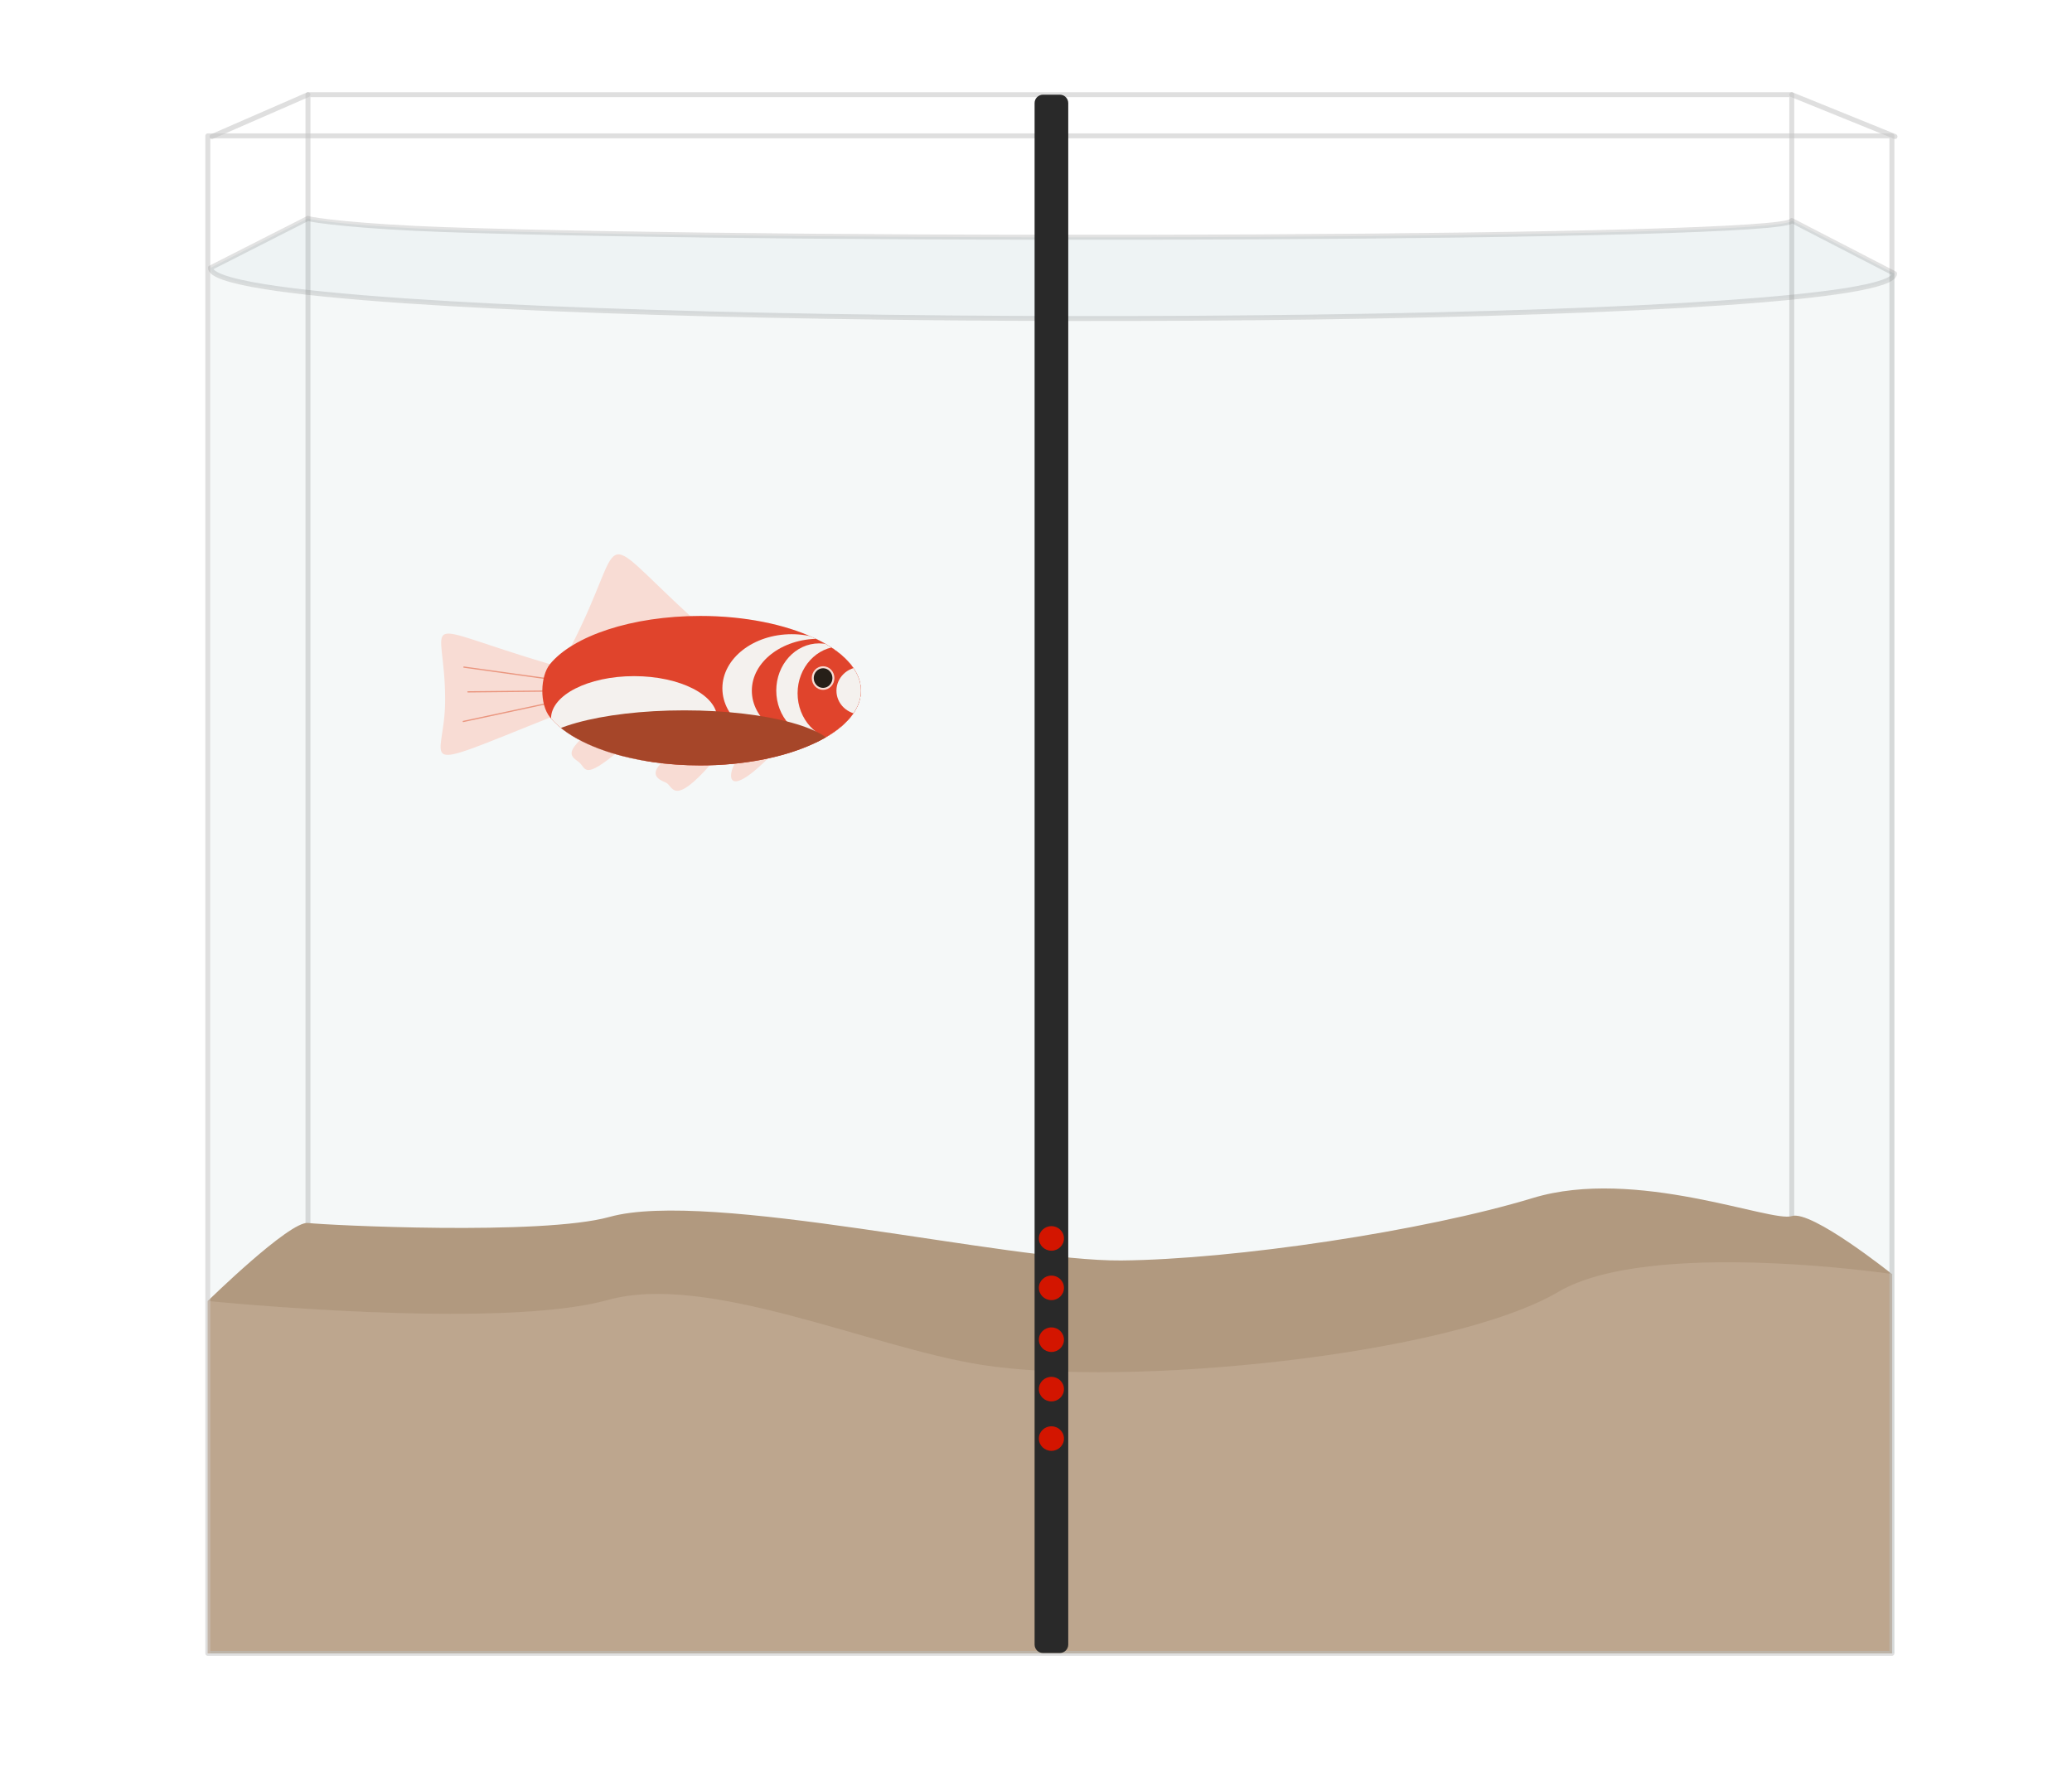
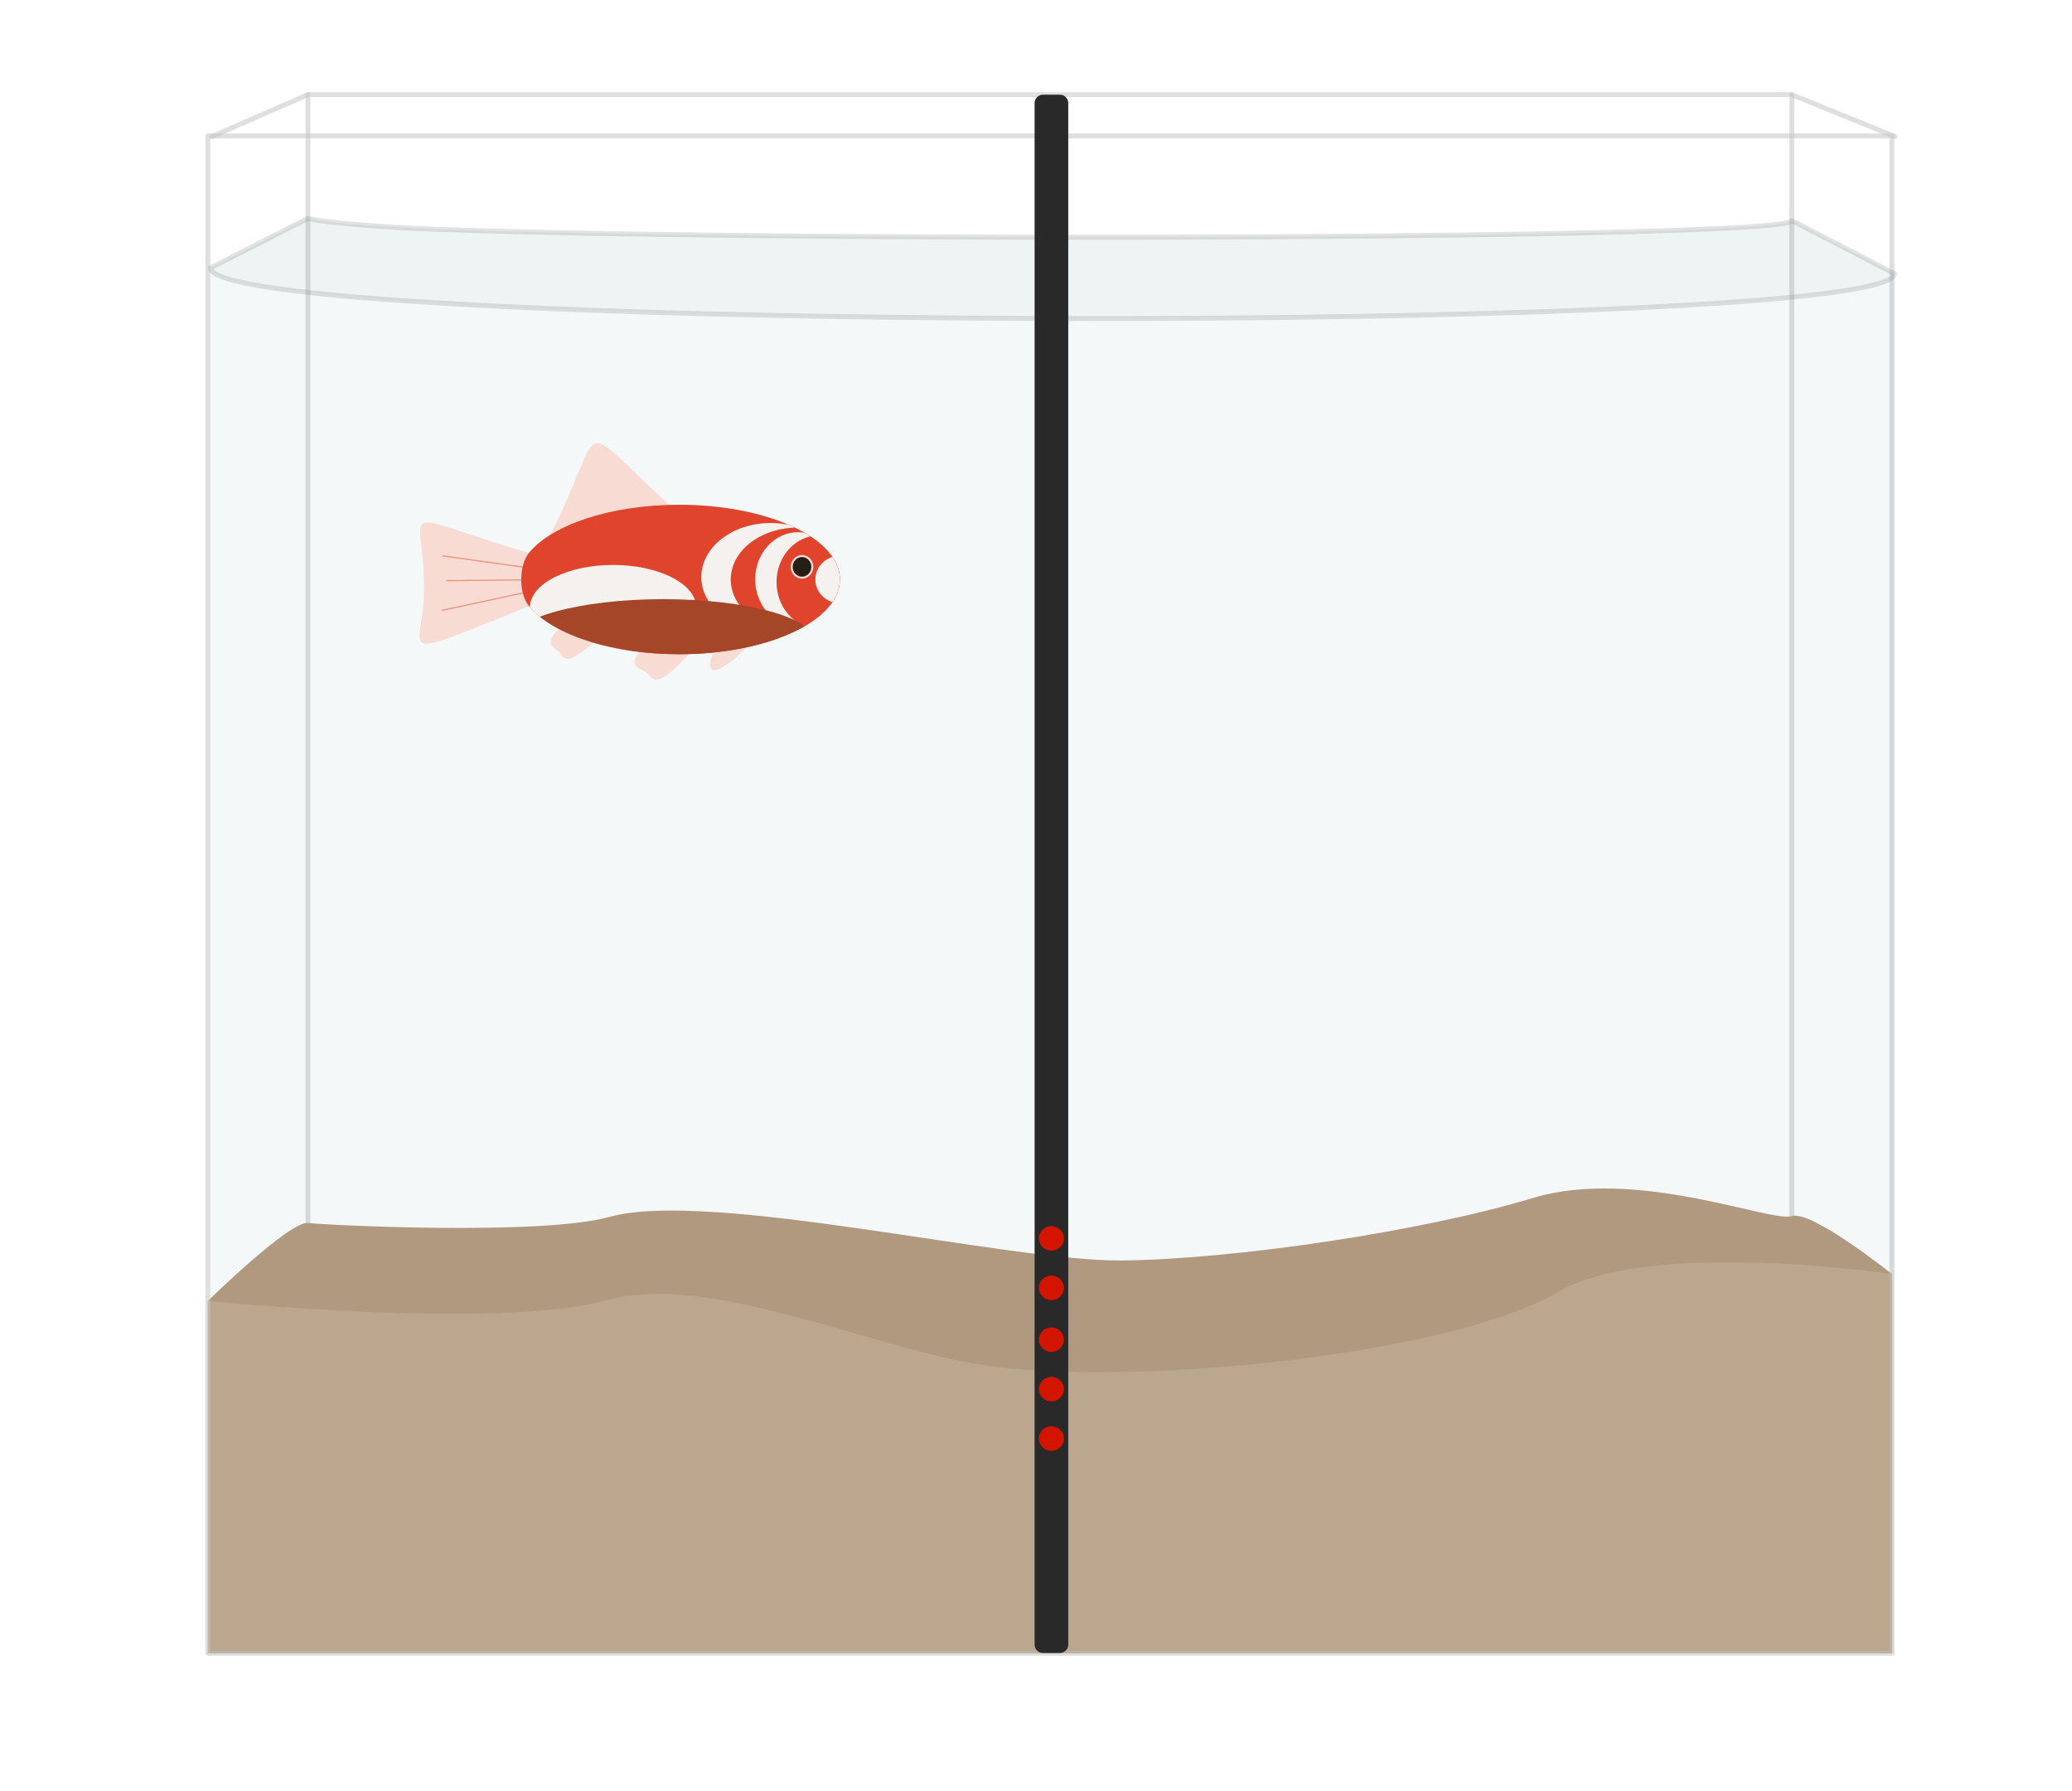
<svg xmlns="http://www.w3.org/2000/svg" width="100%" height="100%" viewBox="0 0 420 363" version="1.1" xml:space="preserve" style="fill-rule:evenodd;clip-rule:evenodd;stroke-linecap:round;stroke-linejoin:round;stroke-miterlimit:1.5;">
+   <style type="text/css">
+       
+       @keyframes swim {
+         0%   {transform: translateX(0) rotateY(0);}
+         40%   {transform: translateX(0) rotateY(0);}
+         45%  {transform: translateX(170px) rotateY(0);}
+         50%  {transform: translateX(170px) rotateY(180deg);}
+         70%  {transform: translateX(170px) rotateY(180deg);}
+         75%  {transform: translateX(0px) rotateY(180deg);}
+         80% {transform: translateX(0px) rotateY(0deg);}
+         100% {transform: translateX(0px) rotateY(0deg);}
+       }
+       @keyframes hover {
+         0% {transform: translateY(0)}
+         50% {transform: translateY(5px)}
+         0% {transform: translateY(0)}
+       }
+       #fish_wrapper {
+         transform-origin: 130px 0;
+         animation: swim 20s ease infinite;
+       }
+       #fish {
+         animation: hover 4s ease infinite;
+       }
+       
+     </style>
  <g id="aquarium">
    <g id="backside">
      <rect x="62.424" y="19.192" width="300.771" height="271.025" style="fill:none;stroke:#c2c2c2;stroke-opacity:0.53;stroke-width:1px;" />
      <path d="M363.195,19.192l20.932,8.49" style="fill:none;stroke:#c2c2c2;stroke-opacity:0.53;stroke-width:1px;" />
      <path d="M42.961,27.682l19.463,-8.49" style="fill:none;stroke:#c2c2c2;stroke-opacity:0.53;stroke-width:1px;" />
    </g>
    <path id="sand" d="M42.125,335.147l0,-71.43c0,0 16.589,-16.251 20.299,-15.812c3.709,0.44 47.358,2.607 61.137,-1.23c20.21,-5.628 80.789,9.035 103.703,8.831c22.913,-0.204 61.333,-5.938 83.44,-12.66c20.845,-6.338 48.357,5.029 52.491,3.665c3.99,-1.316 20.299,11.745 20.299,11.745l0,76.891l-341.369,0Z" style="fill:#b89c81;" />
    <path id="sand1" d="M42.125,335.147l0,-71.43c0,0 58.86,5.987 81.051,-0.192c20.211,-5.628 53.102,9.56 75.736,13.134c29.46,4.651 94.953,-1.828 116.999,-14.803c18.489,-10.882 67.583,-3.6 67.583,-3.6l0,76.891l-341.369,0Z" style="fill:#c5aa91;" />
    <rect id="front" x="42.125" y="27.539" width="341.368" height="307.608" style="fill:none;stroke:#c2c2c2;stroke-opacity:0.53;stroke-width:1px;" />
    <g id="water_surface">
      <path d="M384.035,55.467c-0.313,9.922 -211.58,11.683 -301.555,5.54c-24.314,-1.66 -39.77,-3.897 -39.814,-6.707l19.758,-10.033c0.781,0.378 10.605,1.683 27.767,2.274c74.413,2.564 272.719,1.986 273.004,-1.838l20.84,10.764Z" style="fill:#0b4c5c;fill-opacity:0.07;stroke:#7f7f7f;stroke-opacity:0.23;stroke-width:1px;" />
      <path d="M384.035,55.467c-0.313,9.922 -211.58,11.683 -301.555,5.54c-24.314,-1.66 -39.77,-3.897 -39.814,-6.707l0,280.847l341.369,0l0,-279.68Z" style="fill:#0b4c5c;fill-opacity:0.04;" />
    </g>
  </g>
-   <g id="fish">
-     <g id="lower_fins">
-       <path d="M125.89,151.859c0.984,-0.827 -5.543,-4.41 -7.315,-2.803c-3.833,3.477 -2.958,4.189 -1.309,5.374c1.648,1.185 0.675,4.102 8.624,-2.571Z" style="fill:#f8dcd4;" />
-       <path d="M135.114,153.779c-4.076,3.124 -1.579,4.283 -0.136,4.86c1.442,0.578 1.352,5.155 9.289,-3.945c-0.546,-2.324 -5.077,-4.039 -9.153,-0.915Z" style="fill:#f8dcd4;" />
-       <path d="M149.403,154.145c-1.715,1.932 -2.854,8.287 5.514,0.33c8.368,-7.957 -3.8,-2.262 -5.514,-0.33Z" style="fill:#f8dcd4;" />
-     </g>
-     <path id="body" d="M141.94,124.859c17.979,0 32.575,6.788 32.575,15.149c0,8.361 -14.596,15.148 -32.575,15.148c-6.623,0 -12.786,-0.921 -17.93,-2.502c-3.546,-1.09 -6.607,-2.493 -9.001,-4.125c-1.407,-0.959 -2.583,-1.997 -3.491,-3.097c-28.964,11.594 -21.286,9.502 -21.286,-3.554c0,-17.456 -7.172,-15.689 21.241,-7.24c1.075,-1.317 2.533,-2.546 4.312,-3.658c11.729,-22.739 4.135,-24.476 24.143,-6.092c0.665,-0.019 1.336,-0.029 2.012,-0.029Z" style="fill:none;" />
-     <clipPath id="fish_outline">
-       <path d="M141.94,124.859c17.979,0 32.575,6.788 32.575,15.149c0,8.361 -14.596,15.148 -32.575,15.148c-6.623,0 -12.786,-0.921 -17.93,-2.502c-3.546,-1.09 -6.607,-2.493 -9.001,-4.125c-1.407,-0.959 -2.583,-1.997 -3.491,-3.097c-28.964,11.594 -21.286,9.502 -21.286,-3.554c0,-17.456 -7.172,-15.689 21.241,-7.24c1.075,-1.317 2.533,-2.546 4.312,-3.658c11.729,-22.739 4.135,-24.476 24.143,-6.092c0.665,-0.019 1.336,-0.029 2.012,-0.029Z" />
-     </clipPath>
-     <g clip-path="url(#fish_outline)">
-       <rect x="75.386" y="107.037" width="108.333" height="59.864" style="fill:#f8dcd4;" />
-       <path d="M113.216,142.104l-19.306,4.143" style="fill:none;stroke:#ea967f;stroke-width:0.25px;" />
-       <path d="M94.036,135.228l18.934,2.645" style="fill:none;stroke:#ea967f;stroke-width:0.25px;" />
-       <path d="M113.04,140.059l-18.189,0.185" style="fill:none;stroke:#ea967f;stroke-width:0.25px;" />
-       <path d="M141.94,124.859c17.979,0 32.575,6.788 32.575,15.149c0,8.361 -14.596,15.148 -32.575,15.148c-13.87,0 -25.726,-4.039 -30.422,-9.724c-2.231,-2.701 -1.985,-8.418 -0.045,-10.794c4.665,-5.714 16.553,-9.779 30.467,-9.779Z" style="fill:#e0442c;" />
-       <ellipse cx="128.536" cy="145.642" rx="16.841" ry="8.584" style="fill:#f4f1ee;" />
-       <ellipse cx="160.482" cy="139.52" rx="14.053" ry="10.963" style="fill:#f4f1ee;" />
-       <ellipse cx="165.94" cy="140.008" rx="13.541" ry="10.523" style="fill:#e0442c;" />
-       <ellipse cx="166.048" cy="139.982" rx="8.697" ry="9.565" style="fill:#f4f1ee;" />
-       <ellipse cx="170.366" cy="140.535" rx="8.693" ry="9.492" style="fill:#e0442c;" />
-       <ellipse cx="138.719" cy="152.578" rx="30.832" ry="8.584" style="fill:#a64629;" />
-       <ellipse cx="174.515" cy="140.008" rx="4.966" ry="4.805" style="fill:#f4f1ee;" />
-       <ellipse cx="166.842" cy="137.447" rx="2.094" ry="2.193" style="fill:#261f18;stroke:#f8dcd4;stroke-width:0.4px;" />
+   <g id="fish_wrapper">
+     <g id="fish">
+       <g id="lower_fins">
+         <path d="M121.619,129.318c0.984,-0.826 -5.543,-4.409 -7.315,-2.802c-3.833,3.476 -2.958,4.189 -1.309,5.374c1.648,1.185 0.675,4.102 8.624,-2.572Z" style="fill:#f8dcd4;" />
+         <path d="M130.843,131.239c-4.076,3.124 -1.579,4.282 -0.137,4.86c1.443,0.578 1.353,5.155 9.29,-3.945c-0.546,-2.324 -5.078,-4.039 -9.153,-0.915Z" style="fill:#f8dcd4;" />
+         <path d="M145.131,131.605c-1.714,1.932 -2.853,8.287 5.515,0.33c8.367,-7.957 -3.8,-2.262 -5.515,-0.33Z" style="fill:#f8dcd4;" />
+       </g>
+       <path id="body" d="M137.668,102.319c17.979,0 32.576,6.788 32.576,15.149c0,8.36 -14.597,15.148 -32.576,15.148c-6.622,0 -12.785,-0.921 -17.929,-2.502c-3.546,-1.09 -6.607,-2.493 -9.001,-4.125c-1.407,-0.959 -2.583,-1.997 -3.491,-3.097c-28.964,11.594 -21.286,9.502 -21.286,-3.555c0,-17.456 -7.172,-15.688 21.241,-7.239c1.075,-1.317 2.533,-2.546 4.312,-3.658c11.729,-22.739 4.135,-24.476 24.143,-6.093c0.665,-0.018 1.336,-0.028 2.011,-0.028Z" style="fill:none;" />
+       <clipPath id="siluette">
+         <path d="M137.668,102.319c17.979,0 32.576,6.788 32.576,15.149c0,8.36 -14.597,15.148 -32.576,15.148c-6.622,0 -12.785,-0.921 -17.929,-2.502c-3.546,-1.09 -6.607,-2.493 -9.001,-4.125c-1.407,-0.959 -2.583,-1.997 -3.491,-3.097c-28.964,11.594 -21.286,9.502 -21.286,-3.555c0,-17.456 -7.172,-15.688 21.241,-7.239c1.075,-1.317 2.533,-2.546 4.312,-3.658c11.729,-22.739 4.135,-24.476 24.143,-6.093c0.665,-0.018 1.336,-0.028 2.011,-0.028Z" />
+       </clipPath>
+       <g clip-path="url(#siluette)">
+         <rect x="71.115" y="84.497" width="108.333" height="59.864" style="fill:#f8dcd4;" />
+         <path d="M108.945,119.564l-19.307,4.143" style="fill:none;stroke:#ea967f;stroke-width:0.25px;" />
+         <path d="M89.765,112.687l18.933,2.645" style="fill:none;stroke:#ea967f;stroke-width:0.25px;" />
+         <path d="M108.768,117.519l-18.188,0.185" style="fill:none;stroke:#ea967f;stroke-width:0.25px;" />
+         <path d="M137.668,102.319c17.979,0 32.576,6.788 32.576,15.149c0,8.36 -14.597,15.148 -32.576,15.148c-13.869,0 -25.725,-4.039 -30.421,-9.724c-2.231,-2.701 -1.985,-8.418 -0.045,-10.794c4.665,-5.714 16.553,-9.779 30.466,-9.779Z" style="fill:#e0442c;" />
+         <ellipse cx="124.265" cy="123.101" rx="16.841" ry="8.584" style="fill:#f4f1ee;" />
+         <ellipse cx="156.211" cy="116.98" rx="14.053" ry="10.963" style="fill:#f4f1ee;" />
+         <ellipse cx="161.669" cy="117.468" rx="13.541" ry="10.523" style="fill:#e0442c;" />
+         <ellipse cx="161.777" cy="117.441" rx="8.697" ry="9.565" style="fill:#f4f1ee;" />
+         <ellipse cx="166.095" cy="117.995" rx="8.693" ry="9.492" style="fill:#e0442c;" />
+         <ellipse cx="134.448" cy="130.038" rx="30.832" ry="8.584" style="fill:#a64629;" />
+         <ellipse cx="170.244" cy="117.468" rx="4.966" ry="4.805" style="fill:#f4f1ee;" />
+         <ellipse cx="162.571" cy="114.907" rx="2.094" ry="2.193" style="fill:#261f18;stroke:#f8dcd4;stroke-width:0.4px;" />
+       </g>
    </g>
  </g>
  <g id="sensor">
    <path d="M216.537,20.898c0,-0.941 -0.764,-1.706 -1.706,-1.706l-3.411,0c-0.941,0 -1.705,0.765 -1.705,1.706l0,312.468c0,0.941 0.764,1.706 1.705,1.706l3.411,0c0.942,0 1.706,-0.765 1.706,-1.706l0,-312.468Z" style="fill:#292929;" />
    <ellipse cx="213.126" cy="291.609" rx="2.543" ry="2.489" style="fill:#d31500;" />
    <ellipse cx="213.126" cy="281.586" rx="2.543" ry="2.489" style="fill:#d31500;" />
    <ellipse cx="213.126" cy="261.058" rx="2.543" ry="2.489" style="fill:#d31500;" />
    <ellipse cx="213.126" cy="271.563" rx="2.543" ry="2.489" style="fill:#d31500;" />
    <ellipse cx="213.126" cy="251.036" rx="2.543" ry="2.489" style="fill:#d31500;" />
  </g>
</svg>
